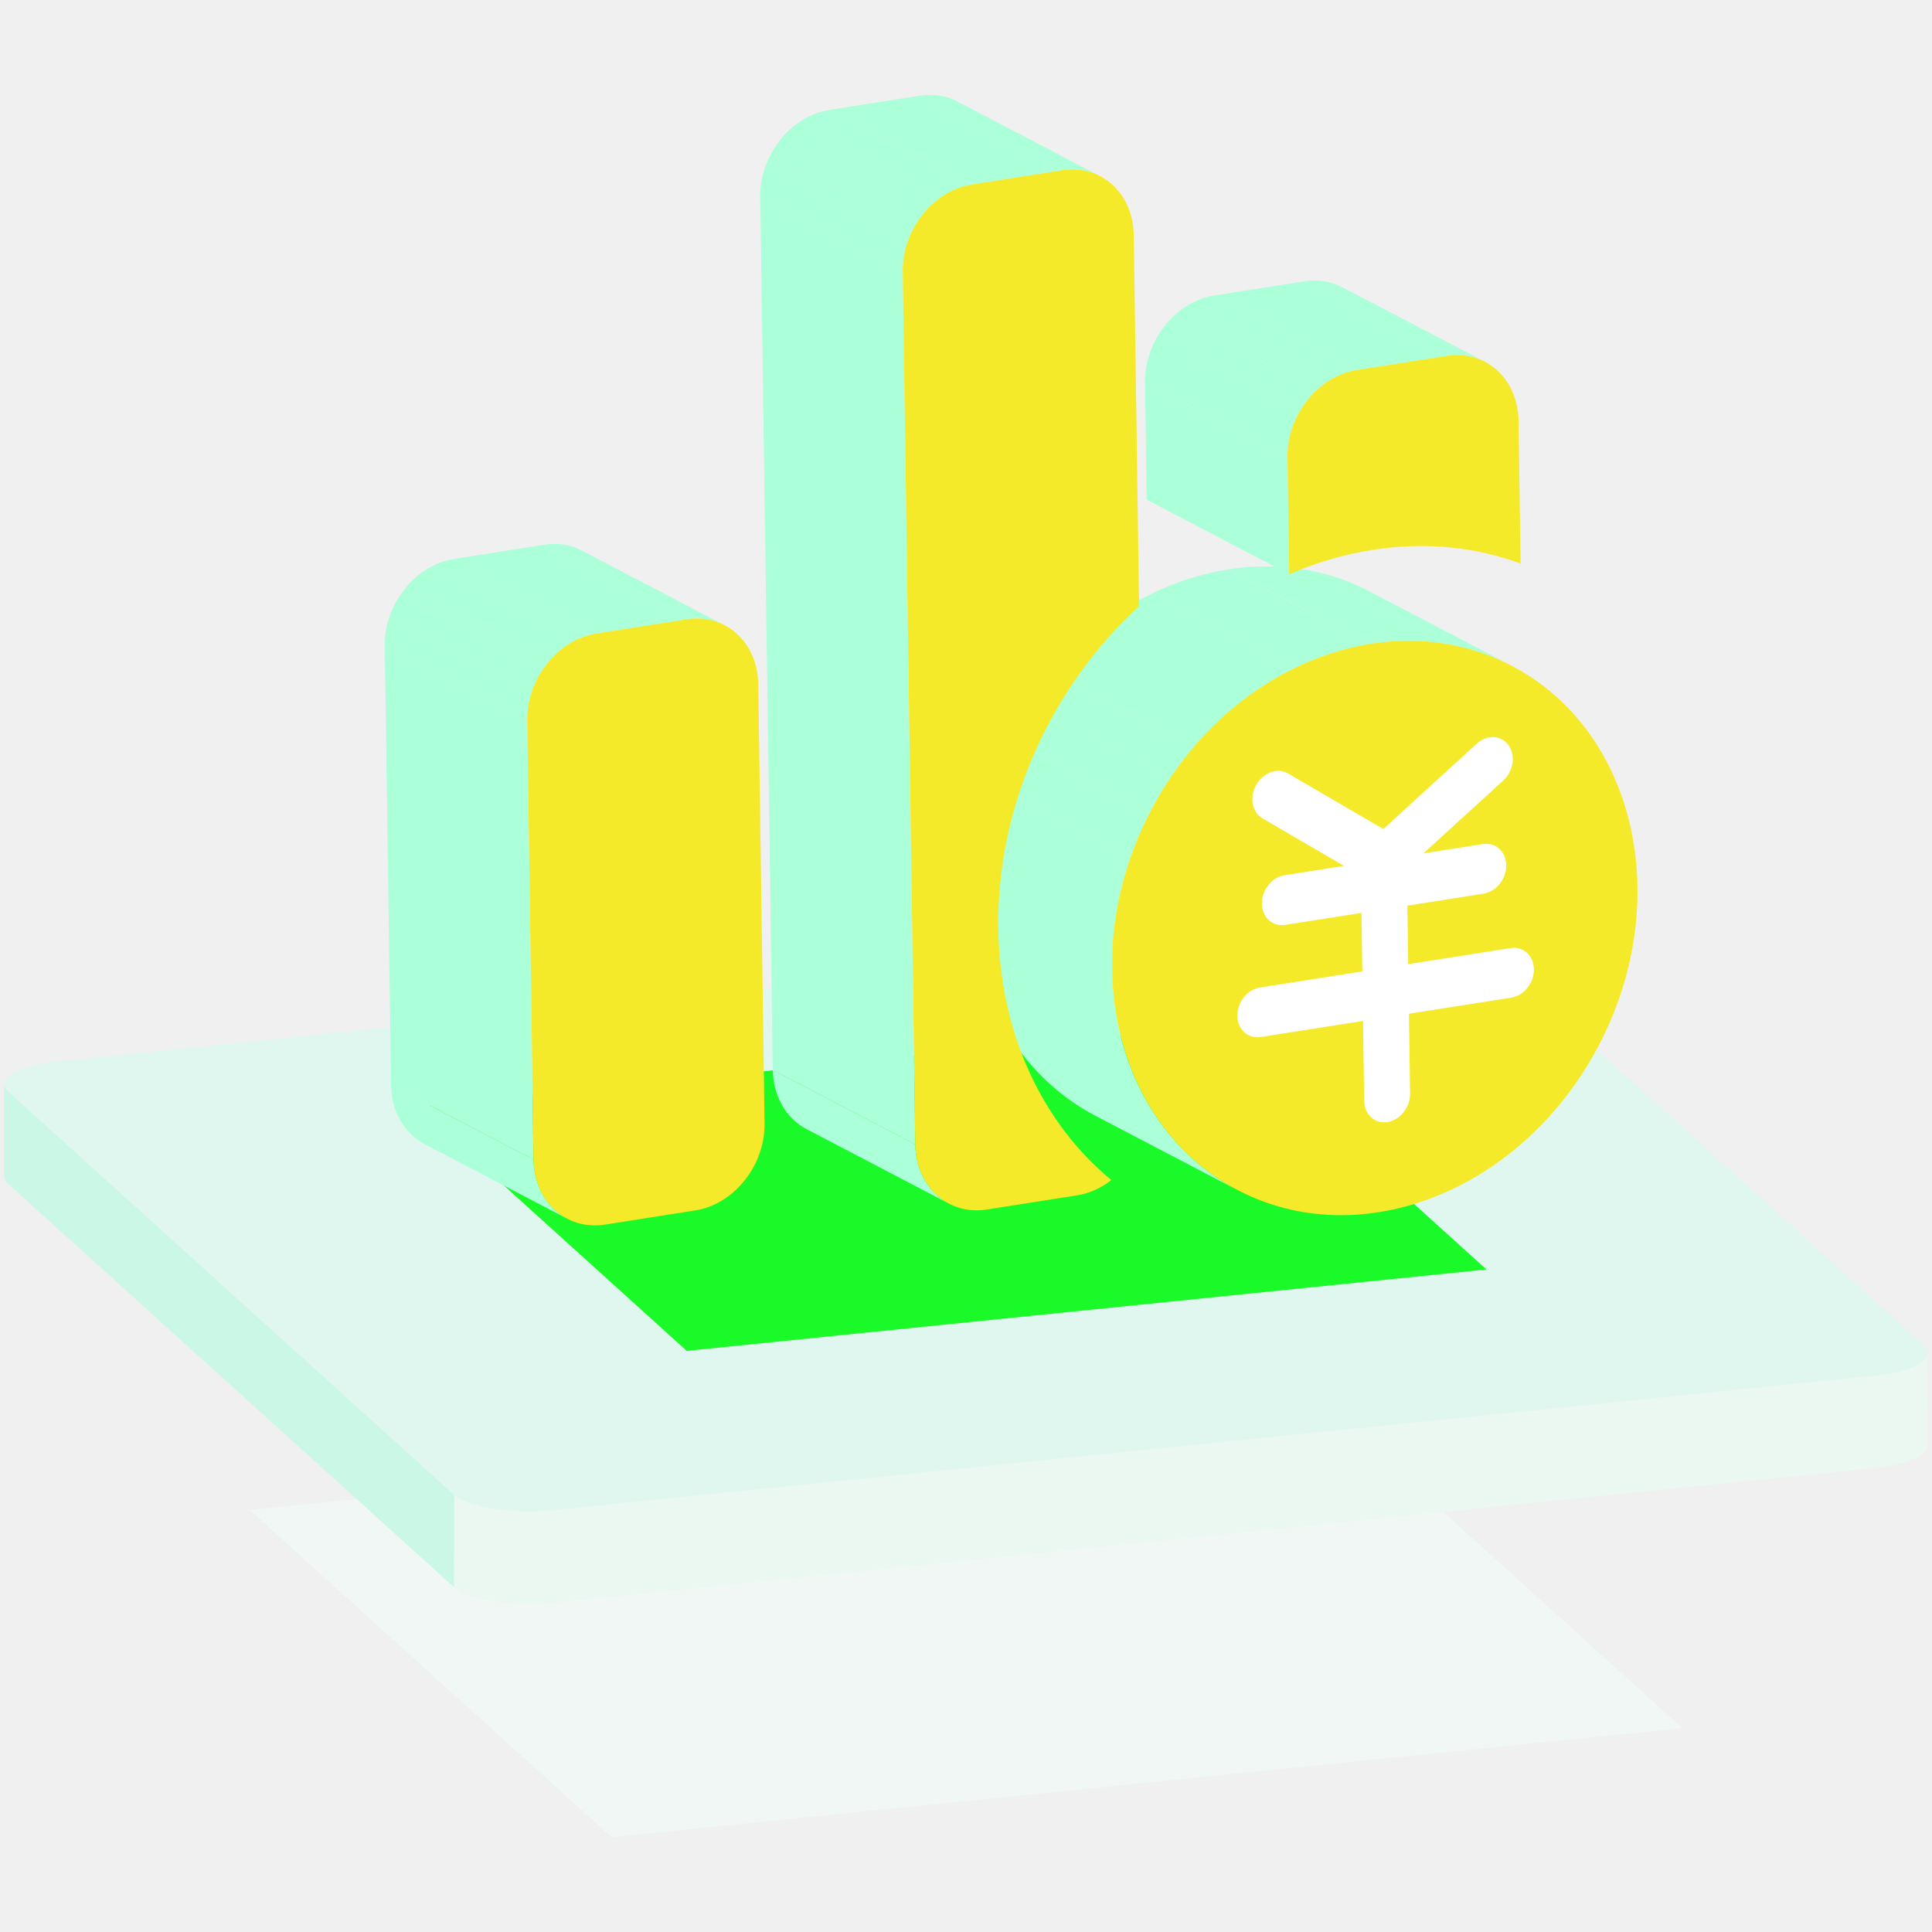
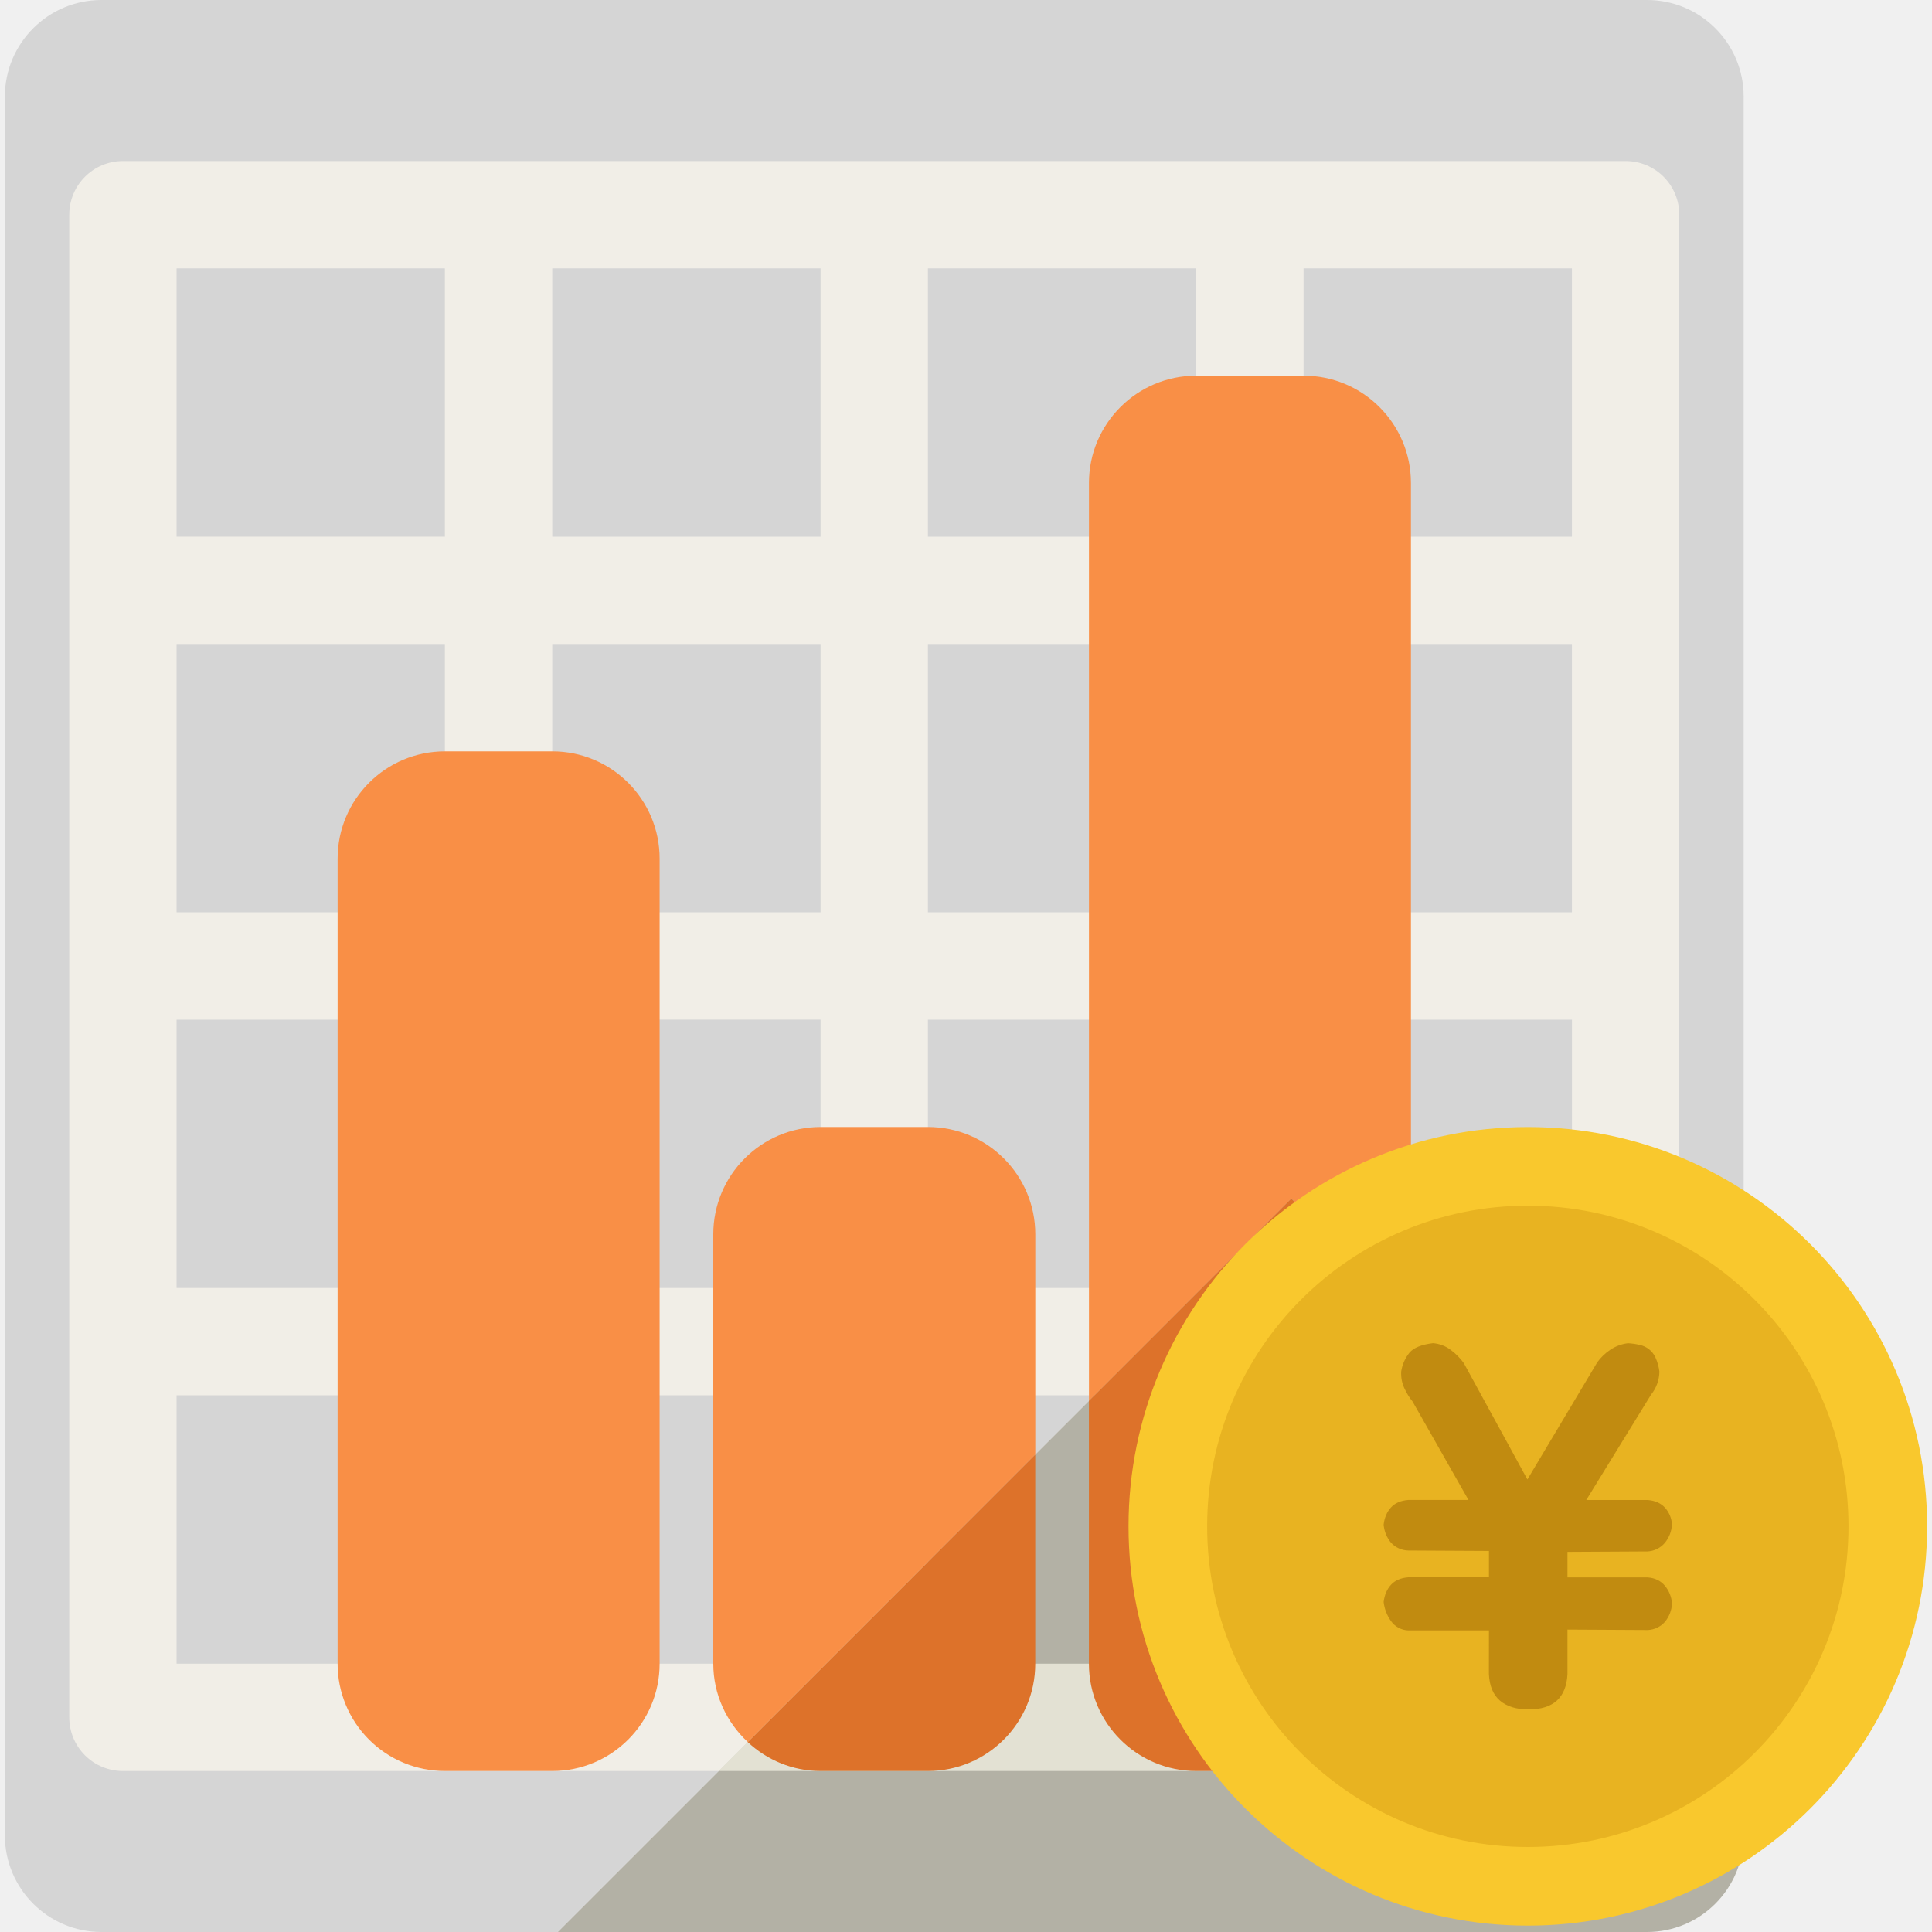
- <svg xmlns="http://www.w3.org/2000/svg" t="1678870829443" class="icon" viewBox="0 0 1024 1024" version="1.1" p-id="37299" width="200" height="200">
-   <path d="M891.597 915.927l-567.542 57.774-191.652-173.363 567.542-57.774z" fill="#F0F7F4" p-id="37300" />
-   <path d="M2.191 623.452l0.041-48.988c0 1.352 0.717 2.724 2.191 4.076L4.383 627.507c-1.495-1.331-2.191-2.703-2.191-4.055" fill="#CBF7E6" p-id="37301" />
-   <path d="M993.423 778.097l0.041-48.988c2.662-0.266 5.161-0.614 7.496-1.024l-0.041 48.988c-2.314 0.41-4.833 0.758-7.496 1.024M1000.94 777.073l0.041-48.988c1.864-0.328 3.645-0.696 5.284-1.106l-0.041 48.988c-1.659 0.41-3.42 0.778-5.284 1.106M1006.223 775.987l0.041-48.988c1.208-0.287 2.355-0.614 3.441-0.942l-0.041 48.988a81.224 81.224 0 0 1-3.441 0.942" fill="#EBF7F1" p-id="37302" />
-   <path d="M1009.664 775.045l0.041-48.988c0.86-0.266 1.7-0.532 2.478-0.819l-0.041 48.988-2.478 0.819" fill="#EBF7F1" p-id="37303" />
-   <path d="M1012.142 774.205l0.041-48.988c0.676-0.246 1.311-0.492 1.925-0.758l-0.041 48.988c-0.614 0.266-1.27 0.512-1.925 0.758" fill="#EBF7F1" p-id="37304" />
-   <path d="M1014.047 773.448l0.041-48.988c0.553-0.225 1.065-0.471 1.556-0.717l-0.041 48.988a22.098 22.098 0 0 1-1.556 0.717" fill="#EBF7F1" p-id="37305" />
-   <path d="M1015.603 772.731l0.041-48.988 1.311-0.696-0.041 48.988c-0.41 0.225-0.84 0.471-1.311 0.696" fill="#EBF7F1" p-id="37306" />
-   <path d="M1016.914 772.035l0.041-48.988a14.541 14.541 0 0 0 1.106-0.696l-0.041 48.988a14.541 14.541 0 0 1-1.106 0.696" fill="#EBF7F1" p-id="37307" />
-   <path d="M1018.02 771.338l0.041-48.988a11.223 11.223 0 0 0 0.942-0.696l-0.041 48.988a8.643 8.643 0 0 1-0.942 0.696M1018.982 770.662l0.041-48.988a8.847 8.847 0 0 0 0.799-0.696l-0.041 48.988-0.799 0.696" fill="#EBF7F1" p-id="37308" />
-   <path d="M1019.781 769.966l0.041-48.988a6.82 6.82 0 0 0 0.655-0.696l-0.041 48.988a20.439 20.439 0 0 1-0.655 0.696M1020.436 769.27l0.041-48.988a5.386 5.386 0 0 0 0.532-0.717l-0.041 48.988a8.09 8.09 0 0 1-0.532 0.717" fill="#EBF7F1" p-id="37309" />
-   <path d="M1020.969 768.553l0.041-48.988c0.164-0.246 0.287-0.492 0.41-0.737l-0.041 48.988a4.424 4.424 0 0 1-0.41 0.737" fill="#EBF7F1" p-id="37310" />
-   <path d="M1021.379 767.816l0.041-48.988a3.482 3.482 0 0 0 0.266-0.778l-0.041 48.988a3.482 3.482 0 0 1-0.266 0.778" fill="#EBF7F1" p-id="37311" />
-   <path d="M1021.645 767.037l0.041-48.988a5.652 5.652 0 0 0 0.123-0.819l-0.041 48.988a5.652 5.652 0 0 1-0.123 0.819" fill="#EBF7F1" p-id="37312" />
-   <path d="M1021.768 766.218l0.041-48.988v-0.123l-0.041 48.988v0.123" fill="#EBF7F1" p-id="37313" />
-   <path d="M4.383 627.507l0.061-48.968 236.339 213.791-0.041 48.988z" fill="#CBF7E6" p-id="37314" />
-   <path d="M293.519 849.367l0.041-48.988 699.924-71.27-0.061 48.988z" fill="#EBF7F1" p-id="37315" />
-   <path d="M240.742 841.318l0.041-48.988c1.864 1.679 4.731 3.154 8.376 4.403l-0.041 48.988a24.269 24.269 0 0 1-8.376-4.403" fill="#EBF7F1" p-id="37316" />
-   <path d="M249.119 845.722l0.041-48.988c0.942 0.328 1.946 0.635 2.97 0.922l-0.041 48.988a46.387 46.387 0 0 1-2.97-0.922M252.088 846.643l0.041-48.988c0.84 0.246 1.72 0.471 2.621 0.676l-0.041 48.988a44.421 44.421 0 0 1-2.621-0.676" fill="#EBF7F1" p-id="37317" />
-   <path d="M254.71 847.319l0.041-48.988 2.437 0.532-0.041 49.009c-0.84-0.184-1.638-0.348-2.437-0.553M257.147 847.872l0.041-48.988 2.335 0.451-0.041 48.988-2.335-0.451" fill="#EBF7F1" p-id="37318" />
-   <path d="M259.482 848.302l0.041-48.988c0.758 0.123 1.516 0.266 2.294 0.369l-0.041 48.988a41.185 41.185 0 0 1-2.294-0.369M261.775 848.691l0.041-48.988c0.737 0.102 1.475 0.225 2.232 0.307l-0.041 48.988-2.232-0.307" fill="#EBF7F1" p-id="37319" />
-   <path d="M264.008 848.998l0.041-48.988 2.232 0.266L266.24 849.265l-2.232-0.266M266.26 849.265l0.041-48.988 2.253 0.225-0.041 48.988-2.253-0.225" fill="#EBF7F1" p-id="37320" />
-   <path d="M268.493 849.49l0.041-48.988 2.253 0.184-0.041 48.988a1019.699 1019.699 0 0 0-2.253-0.184M270.766 849.674l0.041-48.988 2.253 0.143-0.041 48.988a78.131 78.131 0 0 1-2.253-0.143M273.019 849.818l0.041-48.988 2.253 0.102-0.041 48.988-2.253-0.102M275.272 849.92l0.041-48.988 2.253 0.061-0.041 48.988c-0.758 0-1.495-0.041-2.253-0.061" fill="#EBF7F1" p-id="37321" />
-   <path d="M277.524 849.981l0.041-48.988 2.232 0.02-0.041 48.988-2.232-0.02M279.757 850.022l0.041-48.988h2.294l-0.041 48.988h-2.294" fill="#EBF7F1" p-id="37322" />
-   <path d="M282.051 850.002l0.041-48.988 2.396-0.061-0.041 48.988a46.776 46.776 0 0 1-2.396 0.061M284.447 849.961l0.041-48.988 2.662-0.102-0.041 48.988-2.662 0.102" fill="#EBF7F1" p-id="37323" />
-   <path d="M287.109 849.838l0.041-48.988c1.331-0.061 2.642-0.164 3.973-0.266l-0.041 48.988a86.221 86.221 0 0 1-3.973 0.266M291.082 849.592l0.041-48.988 2.437-0.225-0.041 48.988-2.437 0.225" fill="#EBF7F1" p-id="37324" />
-   <path d="M993.485 729.108l-699.904 71.27c-21.791 2.212-45.404-1.372-52.777-8.028L4.444 578.54c-7.352-6.656 4.321-13.844 26.132-16.077l699.904-71.27c21.77-2.212 45.425 1.393 52.777 8.028l236.36 213.811c7.352 6.676-4.362 13.865-26.132 16.077z" fill="#DFF7EF" p-id="37325" />
-   <path d="M787.866 672.85l-423.875 43.151-143.135-129.475 423.875-43.151z" fill="#1afa29" p-id="37326" data-spm-anchor-id="a313x.7781069.0.i18" class="selected" />
-   <path d="M726.508 341.299l-75.51-39.506a123.72 123.72 0 0 1 48.292 1.679l75.53 39.506a123.863 123.863 0 0 0-48.312-1.679" fill="#ABFFD9" p-id="37327" />
-   <path d="M774.779 342.979l-75.53-39.506a115.712 115.712 0 0 1 22.18 7.782l75.53 39.506a116.122 116.122 0 0 0-22.18-7.782M796.979 350.761l-75.53-39.506c1.454 0.676 2.867 1.393 4.28 2.13l75.53 39.506c-1.413-0.737-2.847-1.434-4.28-2.13" fill="#ABFFD9" p-id="37328" />
-   <path d="M656.097 630.886l-75.53-39.506c-39.342-20.582-65.884-63.549-66.642-117.125-0.287-20.48 3.195-40.591 9.789-59.474l75.53 39.506a173.015 173.015 0 0 0-9.789 59.474c0.758 53.576 27.3 96.543 66.642 117.125" fill="#ABFFD9" p-id="37329" />
-   <path d="M599.245 454.308l-75.53-39.506a184.525 184.525 0 0 1 10.179-23.654l75.53 39.506a182.067 182.067 0 0 0-10.179 23.654" fill="#ABFFD9" p-id="37330" />
-   <path d="M609.423 430.653l-75.53-39.506c3.338-6.431 7.025-12.657 11.059-18.616l75.53 39.506a186.388 186.388 0 0 0-11.059 18.616M620.503 412.037L544.973 372.531c3.809-5.632 7.926-11.018 12.308-16.138l75.53 39.506a178.381 178.381 0 0 0-12.308 16.138" fill="#ABFFD9" p-id="37331" />
-   <path d="M632.791 395.899l-75.53-39.506c4.403-5.161 9.073-10.035 14.008-14.602l75.53 39.506a174.858 174.858 0 0 0-14.008 14.602M646.799 381.297l-75.53-39.506c5.284-4.915 10.834-9.462 16.65-13.619l75.53 39.506a167.158 167.158 0 0 0-16.65 13.619M663.45 367.677l-75.53-39.506c7.127-5.1 14.643-9.626 22.446-13.435l75.53 39.506a155.259 155.259 0 0 0-22.446 13.435M685.896 354.222l-75.53-39.506a142.541 142.541 0 0 1 40.591-12.923l75.51 39.506a143.258 143.258 0 0 0-40.571 12.923" fill="#ABFFD9" p-id="37332" />
-   <path d="M655.988 630.771a134.021 156.774 27.618 1 0 145.353-277.822 134.021 156.774 27.618 1 0-145.353 277.822Z" fill="#f4ea2a" p-id="37333" data-spm-anchor-id="a313x.7781069.0.i17" class="" />
-   <path d="M789.463 390.84a10.24 10.24 0 0 1 10.097 4.096c3.891 5.407 2.601 13.824-2.847 18.801l-42.25 38.564 31.539-4.956c6.697-1.044 12.247 4.014 12.349 11.244 0.102 7.25-5.284 14.008-11.981 15.073l-40.428 6.349 0.451 31.007 54.252-8.52c6.697-1.044 12.247 3.953 12.349 11.203 0.102 7.291-5.284 14.008-11.981 15.073l-54.252 8.52 0.614 42.353c0.102 7.25-5.284 14.008-11.981 15.073-6.738 1.065-12.247-4.014-12.349-11.244l-0.614-42.353-54.252 8.52c-6.738 1.065-12.247-3.953-12.349-11.244-0.102-7.25 5.243-13.967 11.981-15.012l54.252-8.52-0.451-31.007-40.428 6.349c-6.738 1.065-12.247-4.014-12.349-11.244-0.102-7.25 5.243-14.008 11.981-15.073l31.539-4.956-43.151-25.149c-5.612-3.236-7.127-11.203-3.359-17.818a14.275 14.275 0 0 1 9.912-7.25 10.506 10.506 0 0 1 6.922 1.229l50.504 29.45 49.418-45.138a13.21 13.21 0 0 1 6.861-3.42z" fill="#FFFFFF" p-id="37334" />
-   <path d="M300.687 645.96l-75.53-39.506c-10.547-5.509-17.695-17.039-17.9-31.314l75.53 39.506c0.205 14.275 7.352 25.805 17.9 31.314" fill="#ABFFD9" p-id="37335" />
-   <path d="M364.093 328.233l-75.53-39.506c4.485-0.696 8.806-0.512 12.82 0.451l75.53 39.506a32.666 32.666 0 0 0-12.82-0.451M376.914 328.684l-75.53-39.506c2.068 0.492 4.055 1.208 5.939 2.089l75.53 39.506a29.614 29.614 0 0 0-5.939-2.089" fill="#ABFFD9" p-id="37336" />
-   <path d="M382.853 330.772l-75.53-39.506a19.948 19.948 0 0 1 1.147 0.573l75.51 39.506a14.459 14.459 0 0 0-1.126-0.573" fill="#ABFFD9" p-id="37337" />
-   <path d="M316.109 335.77l-75.53-39.506 47.985-7.557 75.53 39.526z" fill="#ABFFD9" p-id="37338" data-spm-anchor-id="a313x.7781069.0.i20" class="" />
-   <path d="M282.788 614.646l-75.51-39.506-3.338-232.755 75.51 39.506z" fill="#ABFFD9" p-id="37339" data-spm-anchor-id="a313x.7781069.0.i19" class="" />
-   <path d="M279.45 381.891l-75.53-39.506a46.121 46.121 0 0 1 2.601-15.79l75.53 39.506a46.121 46.121 0 0 0-2.601 15.79" fill="#ABFFD9" p-id="37340" />
-   <path d="M282.051 366.1l-75.53-39.506a47.104 47.104 0 0 1 2.744-6.349l75.53 39.506a46.019 46.019 0 0 0-2.744 6.349M284.795 359.752l-75.53-39.506c0.901-1.741 1.884-3.4 2.97-5.018l75.53 39.506a48.947 48.947 0 0 0-2.97 5.018" fill="#ABFFD9" p-id="37341" />
-   <path d="M287.764 354.734l-75.53-39.506a45.875 45.875 0 0 1 3.318-4.342l75.53 39.506a45.875 45.875 0 0 0-3.318 4.342" fill="#ABFFD9" p-id="37342" />
-   <path d="M291.082 350.392l-75.53-39.506c1.188-1.393 2.437-2.703 3.768-3.932l75.53 39.506c-1.331 1.229-2.58 2.54-3.768 3.932M294.851 346.46l-75.53-39.506c1.413-1.311 2.908-2.54 4.485-3.666l75.53 39.506a44.401 44.401 0 0 0-4.485 3.666M299.336 342.794l-75.53-39.506c1.905-1.372 3.912-2.58 6.001-3.604l75.53 39.506c-2.089 1.024-4.096 2.232-6.001 3.604" fill="#ABFFD9" p-id="37343" />
-   <path d="M305.336 339.19l-75.53-39.506c3.4-1.659 7.025-2.847 10.772-3.441l75.53 39.506c-3.748 0.594-7.373 1.782-10.772 3.441" fill="#ABFFD9" p-id="37344" />
-   <path d="M364.093 328.233c20.48-3.215 37.499 12.268 37.806 34.427l3.338 232.755c0.328 22.159-16.179 42.906-36.659 46.121l-47.985 7.537c-20.48 3.215-37.499-12.268-37.806-34.427l-3.338-232.755c-0.328-22.159 16.179-42.906 36.659-46.121l47.985-7.537z" fill="#f4ea2a" p-id="37345" data-spm-anchor-id="a313x.7781069.0.i14" class="" />
-   <path d="M503.03 637.972l-75.53-39.506c-10.547-5.53-17.695-17.06-17.9-31.375l75.53 39.506c0.205 14.336 7.352 25.866 17.9 31.375" fill="#ABFFD9" p-id="37346" />
-   <path d="M563.118 90.214l-75.53-39.506c4.485-0.696 8.806-0.512 12.82 0.451l75.53 39.506a33.055 33.055 0 0 0-12.82-0.451M575.939 90.665l-75.53-39.506c2.068 0.492 4.055 1.208 5.939 2.089l75.53 39.506a32.379 32.379 0 0 0-5.939-2.089" fill="#ABFFD9" p-id="37347" />
-   <path d="M581.878 92.754L506.368 53.248a19.948 19.948 0 0 1 1.147 0.573l75.53 39.506-1.167-0.573" fill="#ABFFD9" p-id="37348" />
-   <path d="M515.133 97.751l-75.51-39.506 47.985-7.537 75.51 39.506z" fill="#ABFFD9" p-id="37349" />
-   <path d="M485.13 606.618L409.6 567.091l-6.636-462.725 75.51 39.526z" fill="#ABFFD9" p-id="37350" />
-   <path d="M478.474 143.892l-75.53-39.506a46.121 46.121 0 0 1 2.601-15.79l75.53 39.506c-1.741 5.018-2.662 10.363-2.601 15.79M481.096 128.082l-75.53-39.506a47.104 47.104 0 0 1 2.744-6.349l75.53 39.506c-1.065 2.048-1.987 4.178-2.744 6.349" fill="#ABFFD9" p-id="37351" />
-   <path d="M483.82 121.733l-75.53-39.506c0.901-1.741 1.884-3.4 2.97-5.018L486.81 116.736c-1.085 1.597-2.089 3.277-2.99 4.997" fill="#ABFFD9" p-id="37352" />
-   <path d="M486.81 116.736l-75.53-39.506a45.875 45.875 0 0 1 3.318-4.342l75.53 39.506a45.875 45.875 0 0 0-3.318 4.342M490.107 112.374l-75.53-39.506c1.188-1.393 2.437-2.703 3.768-3.932l75.53 39.506a56.934 56.934 0 0 0-3.768 3.932M493.896 108.442l-75.53-39.506c1.413-1.311 2.908-2.54 4.485-3.666l75.53 39.506c-1.577 1.126-3.072 2.355-4.485 3.666" fill="#ABFFD9" p-id="37353" />
-   <path d="M498.36 104.796l-75.53-39.506c1.905-1.372 3.912-2.58 6.001-3.604l75.53 39.506c-2.089 1.024-4.096 2.232-6.001 3.604M504.361 101.192L428.851 61.686c3.4-1.659 7.025-2.847 10.772-3.441l75.53 39.506c-3.768 0.594-7.373 1.782-10.793 3.441" fill="#ABFFD9" p-id="37354" />
-   <path d="M563.118 90.214c20.48-3.215 37.499 12.268 37.806 34.427l2.826 196.608c-45.957 42.189-75.571 105.083-74.629 170.906 0.819 56.361 23.839 103.547 59.924 133.325-5.325 4.116-11.51 7.025-18.125 8.069l-47.985 7.537c-20.48 3.215-37.499-12.268-37.806-34.468l-6.656-462.725c-0.328-22.159 16.179-42.906 36.659-46.121l47.985-7.557z" fill="#f4ea2a" p-id="37355" data-spm-anchor-id="a313x.7781069.0.i15" class="" />
-   <path d="M767.058 188.6L691.528 149.094c4.485-0.696 8.806-0.512 12.82 0.451l75.53 39.506a32.666 32.666 0 0 0-12.82-0.451" fill="#ABFFD9" p-id="37356" />
-   <path d="M779.858 189.051l-75.53-39.506c2.068 0.492 4.055 1.208 5.939 2.089l75.53 39.506a29.614 29.614 0 0 0-5.939-2.089M785.818 191.14l-75.53-39.506a19.948 19.948 0 0 1 1.147 0.573l75.53 39.506a29.921 29.921 0 0 0-1.147-0.573" fill="#ABFFD9" p-id="37357" />
-   <path d="M719.053 196.137l-75.51-39.506 47.985-7.557 75.53 39.526z" fill="#ABFFD9" p-id="37358" />
-   <path d="M683.295 304.353l-75.51-39.506-0.901-62.095 75.53 39.506z" fill="#ABFFD9" p-id="37359" />
-   <path d="M682.414 242.258L606.884 202.752a46.121 46.121 0 0 1 2.601-15.79l75.53 39.506a45.629 45.629 0 0 0-2.601 15.79M685.015 226.468L609.485 186.962a47.104 47.104 0 0 1 2.744-6.349l75.51 39.506a48.538 48.538 0 0 0-2.724 6.349M687.759 220.119l-75.51-39.506c0.901-1.741 1.884-3.4 2.97-5.018l75.53 39.506c-1.106 1.597-2.109 3.277-2.99 5.018" fill="#ABFFD9" p-id="37360" />
-   <path d="M690.729 215.101l-75.53-39.506a45.875 45.875 0 0 1 3.318-4.342l75.53 39.506a45.875 45.875 0 0 0-3.318 4.342M694.047 210.76l-75.53-39.506c1.188-1.393 2.437-2.703 3.768-3.932l75.53 39.506c-1.331 1.229-2.58 2.54-3.768 3.932" fill="#ABFFD9" p-id="37361" />
-   <path d="M697.815 206.828L622.285 167.322c1.413-1.311 2.908-2.54 4.485-3.666l75.51 39.506a42.004 42.004 0 0 0-4.465 3.666" fill="#ABFFD9" p-id="37362" />
-   <path d="M702.28 203.162l-75.51-39.506c1.905-1.372 3.912-2.58 6.001-3.604l75.51 39.506c-2.068 1.024-4.076 2.232-6.001 3.604M708.301 199.557l-75.51-39.506c3.4-1.659 7.025-2.847 10.772-3.441l75.53 39.506c-3.789 0.614-7.393 1.782-10.793 3.441" fill="#ABFFD9" p-id="37363" />
-   <path d="M767.058 188.6c20.48-3.215 37.499 12.268 37.806 34.427l1.085 75.674c-23.839-8.786-50.504-11.653-78.582-7.25a181.76 181.76 0 0 0-44.052 12.902l-0.901-62.095c-0.328-22.159 16.179-42.906 36.659-46.121l47.985-7.537z" fill="#f4ea2a" p-id="37364" data-spm-anchor-id="a313x.7781069.0.i16" class="" />
+ <svg xmlns="http://www.w3.org/2000/svg" t="1679040210821" class="icon" viewBox="0 0 1024 1024" version="1.1" p-id="66145" width="200" height="200">
+   <path d="M684.416 635.187L295.578 1024H872.96a51.2 51.2 0 0 0 51.2-51.2v-97.869l-239.744-239.744z" fill="#B3B1A5" p-id="66146" />
+   <path d="M924.186 874.931V51.2a51.2 51.2 0 0 0-51.2-51.2h-819.2a51.2 51.2 0 0 0-51.2 51.2v921.6a51.2 51.2 0 0 0 51.2 51.2h241.818l388.838-388.813 239.744 239.744z" fill="#D5D5D5" p-id="66147" />
+   <path d="M833.152 783.898v97.894h-142.234v-142.234h97.894l-56.883-56.883h-41.011v-41.011l-6.502-6.502-104.397 104.397h53.99v142.234H491.776v-54.016l-110.899 110.899h480.666a28.416 28.416 0 0 0 28.442-28.442v-69.427l-56.832-56.909z" fill="#E3E1D3" p-id="66148" />
+   <path d="M491.827 739.558h88.218l104.397-104.397 6.502 6.502v-101.222h142.234v142.234h-101.222l56.883 56.883h44.339v44.339l56.883 56.883V113.792a28.416 28.416 0 0 0-28.442-28.442H65.152c-15.718 0-28.442 12.749-28.442 28.442v796.442a28.416 28.416 0 0 0 28.442 28.442H380.928l110.899-110.899v-88.218z m199.091-597.325h142.234v142.234h-142.234V142.234z m0 199.091h142.234v142.234h-142.234v-142.234z m-199.091-199.091h142.234v142.234h-142.234V142.234z m0 199.091h142.234v142.234h-142.234v-142.234z m0 199.117h142.234v142.234h-142.234v-142.234z m-256 341.35H93.594v-142.234h142.208v142.234z m0-199.117H93.594v-142.234h142.208v142.234z m0-199.117H93.594v-142.234h142.208v142.234z m0-199.117H93.594V142.234h142.208v142.208z m199.091 597.35h-142.208v-142.234h142.208v142.234z m0-199.117h-142.208v-142.234h142.208v142.234z m0-199.117h-142.208v-142.234h142.208v142.234z m-142.208-199.117V142.234h142.208v142.234h-142.208z" fill="#F1EEE7" p-id="66149" />
+   <path d="M235.827 938.675h56.909a56.883 56.883 0 0 0 56.883-56.883V455.117a56.883 56.883 0 0 0-56.883-56.883H235.827a56.883 56.883 0 0 0-56.883 56.883v426.675a56.832 56.832 0 0 0 56.883 56.883zM747.827 698.573V256a56.883 56.883 0 0 0-56.883-56.883h-56.883A56.883 56.883 0 0 0 577.178 256v486.451l107.264-107.264 63.386 63.386z" fill="#F98F46" p-id="66150" />
+   <path d="M684.416 635.187l-107.264 107.264v139.341c0 31.411 25.472 56.883 56.883 56.883h56.883a56.883 56.883 0 0 0 56.883-56.883v-183.219l-63.386-63.386zM434.918 938.675h56.883a56.883 56.883 0 0 0 56.909-56.883v-110.899l-152.422 152.422c10.163 9.472 23.68 15.36 38.63 15.36z" fill="#DD722A" p-id="66151" />
+   <path d="M491.827 597.325H434.944a56.883 56.883 0 0 0-56.883 56.883v227.558c0 16.435 7.091 31.13 18.253 41.523l152.422-152.422v-116.659a56.934 56.934 0 0 0-56.909-56.883z" fill="#F98F46" p-id="66152" />
+   <path d="M809.779 808.986m-211.635 0a211.635 211.635 0 1 0 423.27 0 211.635 211.635 0 1 0-423.27 0Z" fill="#F9C82D" p-id="66153" />
+   <path d="M809.779 808.986m-169.958 0a169.958 169.958 0 1 0 339.917 0 169.958 169.958 0 1 0-339.917 0Z" fill="#E8B321" p-id="66154" />
+   <path d="M789.171 864.154h-42.752a11.674 11.674 0 0 1-9.19-4.992 21.504 21.504 0 0 1-3.866-10.086c0.435-3.686 1.741-6.733 3.866-9.088s5.197-3.686 9.19-3.994h42.752v-13.952l-42.752-0.23a12.723 12.723 0 0 1-9.19-4.198 17.203 17.203 0 0 1-3.866-9.523c0.435-3.686 1.741-6.733 3.866-9.088s5.197-3.686 9.19-3.994h31.898l-29.696-52.275c-1.485-1.766-2.893-4.019-4.198-6.758s-1.92-5.734-1.766-8.986a20.89 20.89 0 0 1 4.429-10.086c2.227-2.586 6.349-4.25 12.416-4.992a17.843 17.843 0 0 1 9.523 3.661c2.816 2.15 5.094 4.48 6.861 6.989l33.664 61.594 36.992-62.029c1.766-2.509 4.07-4.736 6.861-6.656a21.248 21.248 0 0 1 9.523-3.533c2.227 0.154 4.25 0.435 6.093 0.896a11.776 11.776 0 0 1 8.397 6.656 25.062 25.062 0 0 1 2.099 7.526 19.738 19.738 0 0 1-4.429 12.186l-34.33 55.834h32.563c3.84 0.307 6.861 1.613 9.088 3.994a14.387 14.387 0 0 1 3.763 9.088 16.614 16.614 0 0 1-3.866 9.754 12.8 12.8 0 0 1-9.19 4.429l-42.317 0.23v13.517h42.547c3.84 0.307 6.861 1.766 9.088 4.429a16.384 16.384 0 0 1 3.763 9.523 16.435 16.435 0 0 1-3.763 9.626 12.8 12.8 0 0 1-9.088 4.326l-42.547-0.23v23.475c-0.589 12.544-7.45 18.842-20.608 18.842-6.502 0-11.546-1.562-15.181-4.659-3.61-3.098-5.581-7.834-5.862-14.182l0.026-23.04z" fill="#C18B10" p-id="66155" />
</svg>
